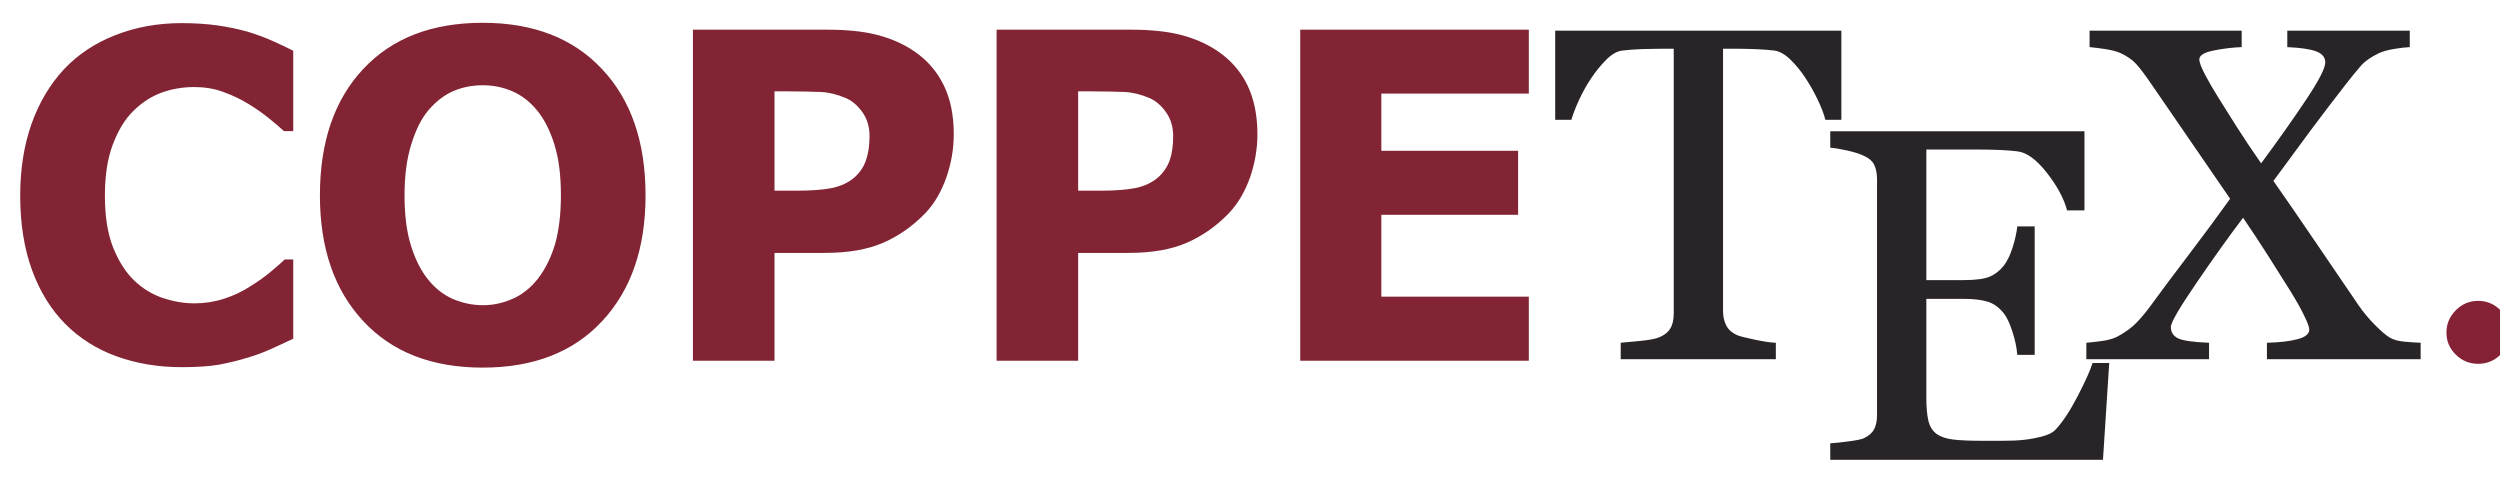
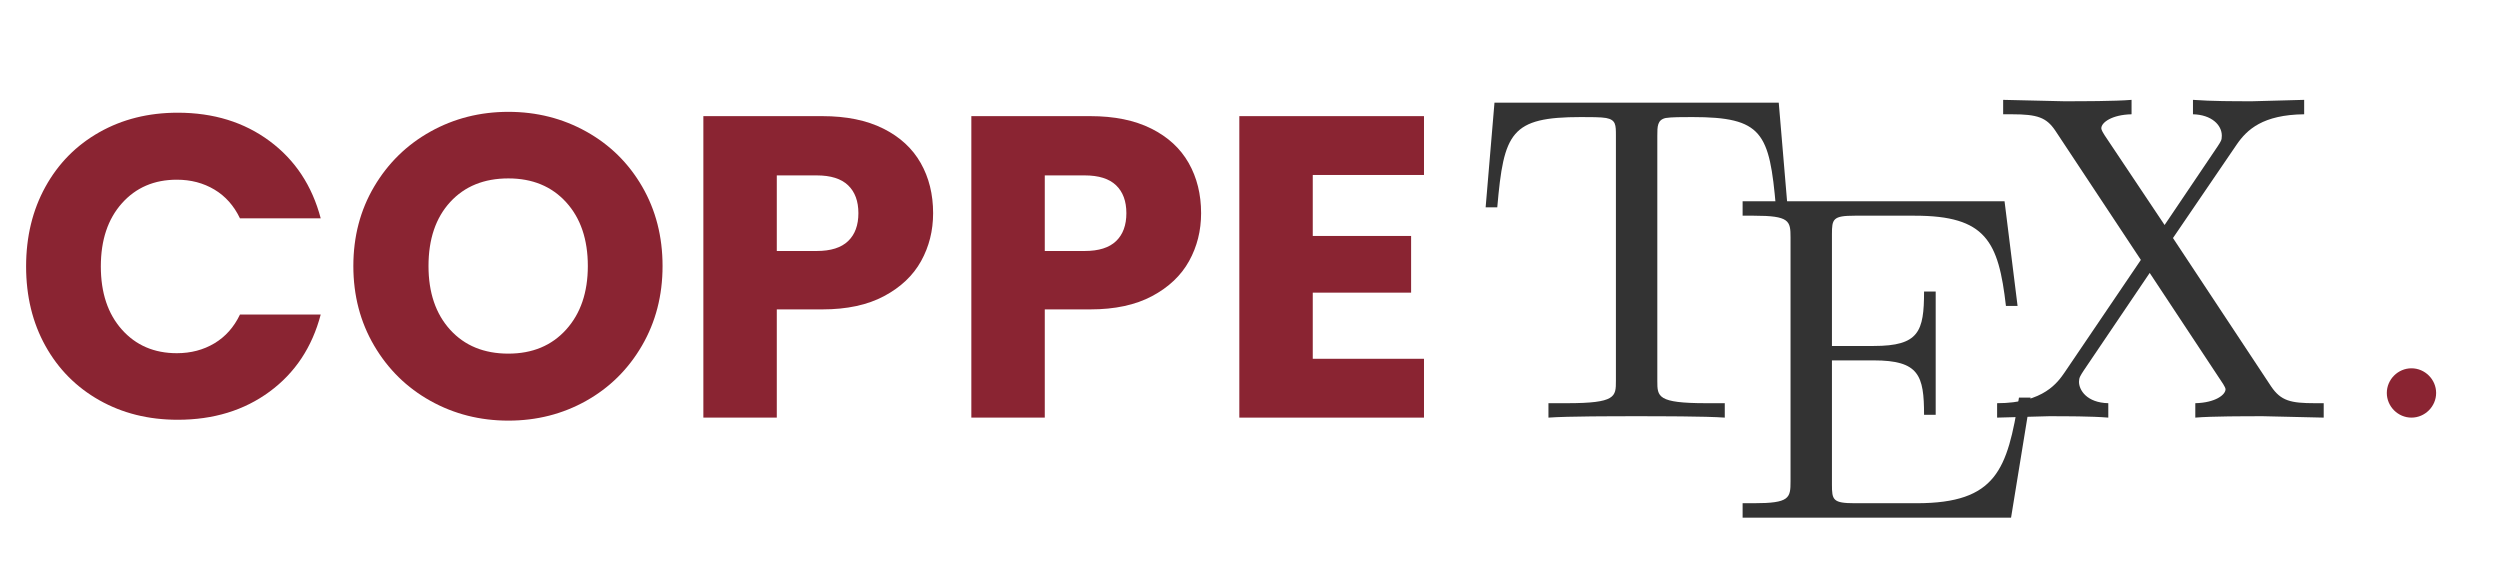
- <svg xmlns="http://www.w3.org/2000/svg" width="174" height="34" viewBox="68 25 174 34">
-   <path fill-rule="nonzero" fill="rgb(50.977%, 14.11%, 19.994%)" fill-opacity="1" d="M 80.629 50.555 C 78.996 50.555 77.484 50.297 76.102 49.797 C 74.719 49.297 73.531 48.539 72.539 47.543 C 71.543 46.535 70.773 45.289 70.227 43.793 C 69.68 42.289 69.406 40.562 69.406 38.605 C 69.406 36.781 69.668 35.125 70.188 33.641 C 70.711 32.16 71.469 30.875 72.461 29.812 C 73.418 28.797 74.602 28.004 76.02 27.449 C 77.434 26.891 78.969 26.609 80.645 26.609 C 81.57 26.609 82.406 26.668 83.152 26.77 C 83.891 26.879 84.586 27.023 85.207 27.199 C 85.867 27.398 86.469 27.617 87 27.863 C 87.543 28.098 88.008 28.328 88.41 28.535 L 88.41 34.125 L 87.762 34.125 C 87.492 33.875 87.145 33.578 86.723 33.238 C 86.305 32.898 85.832 32.562 85.293 32.234 C 84.758 31.906 84.168 31.625 83.539 31.398 C 82.906 31.164 82.234 31.059 81.512 31.059 C 80.723 31.059 79.961 31.188 79.242 31.449 C 78.52 31.711 77.855 32.148 77.246 32.758 C 76.664 33.34 76.199 34.125 75.84 35.09 C 75.477 36.062 75.301 37.234 75.301 38.625 C 75.301 40.07 75.492 41.273 75.879 42.242 C 76.273 43.215 76.766 43.977 77.352 44.535 C 77.949 45.105 78.625 45.504 79.355 45.75 C 80.098 45.992 80.824 46.113 81.543 46.113 C 82.234 46.113 82.914 46.012 83.59 45.793 C 84.266 45.578 84.887 45.281 85.453 44.906 C 85.945 44.605 86.391 44.289 86.805 43.945 C 87.215 43.605 87.551 43.312 87.82 43.059 L 88.41 43.059 L 88.41 48.574 C 87.863 48.832 87.336 49.078 86.836 49.301 C 86.332 49.531 85.805 49.723 85.246 49.891 C 84.539 50.105 83.859 50.266 83.23 50.383 C 82.602 50.492 81.73 50.555 80.629 50.555 Z M 112.93 38.594 C 112.93 42.266 111.93 45.18 109.918 47.34 C 107.91 49.508 105.137 50.586 101.594 50.586 C 98.059 50.586 95.285 49.508 93.273 47.34 C 91.266 45.18 90.266 42.266 90.266 38.594 C 90.266 34.891 91.266 31.957 93.273 29.809 C 95.285 27.656 98.059 26.586 101.594 26.586 C 105.113 26.586 107.887 27.656 109.902 29.809 C 111.926 31.957 112.93 34.891 112.93 38.594 Z M 105.414 44.43 C 105.961 43.727 106.371 42.891 106.645 41.945 C 106.91 40.984 107.039 39.867 107.039 38.578 C 107.039 37.195 106.891 36.02 106.582 35.047 C 106.281 34.078 105.875 33.289 105.391 32.695 C 104.883 32.078 104.305 31.629 103.648 31.348 C 102.996 31.066 102.305 30.934 101.609 30.934 C 100.887 30.934 100.211 31.062 99.578 31.328 C 98.938 31.598 98.359 32.047 97.828 32.66 C 97.332 33.242 96.934 34.039 96.621 35.059 C 96.305 36.066 96.156 37.246 96.156 38.594 C 96.156 39.961 96.301 41.133 96.605 42.102 C 96.902 43.059 97.301 43.844 97.797 44.457 C 98.285 45.066 98.859 45.52 99.523 45.809 C 100.184 46.09 100.875 46.242 101.609 46.242 C 102.332 46.242 103.027 46.09 103.688 45.793 C 104.348 45.5 104.918 45.047 105.414 44.43 Z M 134.383 34.336 C 134.383 35.367 134.207 36.375 133.863 37.359 C 133.516 38.344 133.035 39.176 132.387 39.852 C 131.516 40.75 130.535 41.434 129.457 41.902 C 128.371 42.367 127.035 42.602 125.434 42.602 L 121.906 42.602 L 121.906 50.105 L 116.227 50.105 L 116.227 27.066 L 125.562 27.066 C 126.965 27.066 128.141 27.188 129.102 27.441 C 130.062 27.695 130.91 28.074 131.648 28.582 C 132.535 29.188 133.207 29.965 133.676 30.914 C 134.145 31.867 134.383 33.008 134.383 34.336 Z M 128.52 34.473 C 128.52 33.828 128.352 33.266 128.02 32.801 C 127.676 32.324 127.289 32 126.848 31.816 C 126.254 31.566 125.684 31.426 125.121 31.402 C 124.562 31.383 123.812 31.359 122.879 31.359 L 121.906 31.359 L 121.906 38.27 L 123.527 38.27 C 124.488 38.27 125.285 38.207 125.914 38.086 C 126.531 37.953 127.059 37.707 127.48 37.34 C 127.848 37.004 128.117 36.613 128.273 36.152 C 128.434 35.699 128.52 35.137 128.52 34.473 Z M 155.516 34.336 C 155.516 35.367 155.34 36.375 155 37.359 C 154.648 38.344 154.16 39.176 153.52 39.852 C 152.648 40.75 151.668 41.434 150.59 41.902 C 149.512 42.367 148.164 42.602 146.566 42.602 L 143.039 42.602 L 143.039 50.105 L 137.363 50.105 L 137.363 27.066 L 146.695 27.066 C 148.098 27.066 149.273 27.188 150.234 27.441 C 151.195 27.695 152.043 28.074 152.781 28.582 C 153.668 29.188 154.348 29.965 154.812 30.914 C 155.277 31.867 155.516 33.008 155.516 34.336 Z M 149.652 34.473 C 149.652 33.828 149.484 33.266 149.148 32.801 C 148.809 32.324 148.422 32 147.984 31.816 C 147.391 31.566 146.816 31.426 146.258 31.402 C 145.695 31.383 144.945 31.359 144.008 31.359 L 143.039 31.359 L 143.039 38.27 L 144.656 38.27 C 145.621 38.27 146.418 38.207 147.043 38.086 C 147.664 37.953 148.191 37.707 148.613 37.34 C 148.98 37.004 149.246 36.613 149.414 36.152 C 149.574 35.699 149.652 35.137 149.652 34.473 Z M 174.406 50.105 L 158.496 50.105 L 158.496 27.066 L 174.406 27.066 L 174.406 31.516 L 164.141 31.516 L 164.141 35.496 L 173.66 35.496 L 173.66 39.949 L 164.141 39.949 L 164.141 45.648 L 174.406 45.648 Z M 174.406 50.105 " />
-   <path d="M196.158 33.339H195.046Q194.901 32.759 194.522 31.961Q194.144 31.164 193.676 30.455Q193.193 29.713 192.621 29.157Q192.049 28.602 191.517 28.521Q191.018 28.457 190.26 28.424Q189.503 28.392 188.858 28.392H187.924V46.681Q187.924 47.212 188.149 47.656Q188.375 48.099 188.939 48.34Q189.229 48.453 190.156 48.646Q191.082 48.84 191.598 48.856V50.0H180.802V48.856Q181.253 48.824 182.179 48.727Q183.106 48.63 183.46 48.485Q183.992 48.276 184.242 47.881Q184.492 47.486 184.492 46.826V28.392H183.557Q183.058 28.392 182.316 28.416Q181.575 28.44 180.898 28.521Q180.367 28.585 179.795 29.157Q179.223 29.729 178.739 30.455Q178.256 31.18 177.885 31.993Q177.515 32.807 177.37 33.339H176.242V27.135H196.158Z" fill="#282427" />
-   <path d="M214.802 50.265 214.367 57.0H195.386V55.856Q195.869 55.824 196.675 55.719Q197.48 55.614 197.722 55.501Q198.238 55.26 198.439 54.873Q198.641 54.486 198.641 53.89V37.455Q198.641 36.923 198.463 36.512Q198.286 36.101 197.722 35.843Q197.287 35.634 196.554 35.473Q195.821 35.312 195.386 35.279V34.135H213.078V39.646H211.87Q211.547 38.421 210.476 37.044Q209.404 35.666 208.438 35.537Q207.938 35.473 207.245 35.44Q206.552 35.408 205.666 35.408H202.073V44.496H204.651Q205.892 44.496 206.464 44.262Q207.036 44.029 207.471 43.481Q207.825 43.014 208.075 42.232Q208.325 41.451 208.405 40.758H209.614V49.701H208.405Q208.341 48.927 208.059 48.065Q207.777 47.203 207.471 46.816Q206.971 46.188 206.335 45.995Q205.698 45.801 204.651 45.801H202.073V52.666Q202.073 53.697 202.218 54.293Q202.363 54.889 202.782 55.195Q203.201 55.501 203.926 55.59Q204.651 55.679 205.988 55.679Q206.52 55.679 207.39 55.679Q208.26 55.679 208.856 55.614Q209.469 55.55 210.121 55.381Q210.774 55.211 211.048 54.921Q211.789 54.148 212.603 52.577Q213.417 51.006 213.642 50.265Z" fill="#282427" />
-   <path d="M236.477 50.0H225.778V48.856Q227.099 48.824 227.913 48.606Q228.727 48.389 228.727 47.938Q228.727 47.696 228.356 46.938Q227.985 46.181 227.405 45.247Q226.761 44.215 225.875 42.822Q224.988 41.428 224.118 40.155Q222.7 42.024 220.896 44.658Q219.091 47.293 219.091 47.76Q219.091 48.292 219.582 48.542Q220.074 48.792 221.75 48.856V50.0H213.209V48.856Q213.628 48.824 214.281 48.735Q214.934 48.646 215.353 48.437Q216.19 47.986 216.698 47.462Q217.206 46.938 217.721 46.229Q218.752 44.812 220.364 42.693Q221.975 40.574 223.216 38.833Q222.281 37.464 220.831 35.361Q219.381 33.258 217.737 30.857Q217.044 29.842 216.65 29.423Q216.255 29.004 215.594 28.698Q215.208 28.521 214.523 28.416Q213.838 28.312 213.435 28.279V27.135H224.021V28.279Q223.087 28.312 222.08 28.513Q221.073 28.714 221.073 29.133Q221.073 29.439 221.476 30.205Q221.878 30.97 222.426 31.84Q222.99 32.743 223.683 33.838Q224.376 34.934 225.375 36.368Q227.196 33.903 228.517 31.921Q229.838 29.939 229.838 29.343Q229.838 28.827 229.234 28.585Q228.63 28.344 227.196 28.279V27.135H235.72V28.279Q235.317 28.295 234.664 28.4Q234.012 28.505 233.577 28.698Q232.739 29.101 232.328 29.568Q231.917 30.036 231.224 30.922Q229.935 32.582 228.847 34.04Q227.76 35.498 226.229 37.593Q227.518 39.43 229.105 41.766Q230.692 44.103 232.143 46.229Q232.642 46.955 233.287 47.607Q233.931 48.26 234.334 48.501Q234.721 48.727 235.373 48.783Q236.026 48.84 236.477 48.856Z" fill="#282427" />
-   <path d="M242.687 48.147Q242.687 49.049 242.034 49.686Q241.382 50.322 240.479 50.322Q239.577 50.322 238.925 49.686Q238.272 49.049 238.272 48.147Q238.272 47.245 238.925 46.592Q239.577 45.939 240.479 45.939Q241.382 45.939 242.034 46.592Q242.687 47.245 242.687 48.147Z" fill="#842135" />
+ <svg xmlns="http://www.w3.org/2000/svg" viewBox="0 0 209.566 47" width="838" height="188" role="img">
+   <path d="M14.896 9.44Q19.396 9.44 22.6 11.816Q25.804 14.192 26.884 18.296H20.116Q19.36 16.712 17.974 15.884Q16.588 15.056 14.824 15.056Q11.98 15.056 10.216 17.036Q8.452 19.016 8.452 22.328Q8.452 25.64 10.216 27.62Q11.98 29.6 14.824 29.6Q16.588 29.6 17.974 28.772Q19.36 27.944 20.116 26.36H26.884Q25.804 30.464 22.6 32.822Q19.396 35.18 14.896 35.18Q11.224 35.18 8.326 33.542Q5.428 31.904 3.808 28.988Q2.188 26.072 2.188 22.328Q2.188 18.584 3.808 15.65Q5.428 12.716 8.326 11.078Q11.224 9.44 14.896 9.44Z" fill="#8A2432" />
+   <path d="M29.62 22.292Q29.62 18.584 31.366 15.632Q33.112 12.68 36.082 11.024Q39.052 9.368 42.616 9.368Q46.18 9.368 49.15 11.024Q52.12 12.68 53.83 15.632Q55.54 18.584 55.54 22.292Q55.54 26.0 53.812 28.97Q52.084 31.94 49.132 33.596Q46.18 35.252 42.616 35.252Q39.052 35.252 36.082 33.596Q33.112 31.94 31.366 28.97Q29.62 26.0 29.62 22.292ZM49.276 22.292Q49.276 18.944 47.458 16.946Q45.64 14.948 42.616 14.948Q39.556 14.948 37.738 16.928Q35.92 18.908 35.92 22.292Q35.92 25.64 37.738 27.638Q39.556 29.636 42.616 29.636Q45.64 29.636 47.458 27.62Q49.276 25.604 49.276 22.292Z" fill="#8A2432" />
+   <path d="M68.932 25.928H65.116V35.0H58.96V9.728H68.932Q71.956 9.728 74.044 10.772Q76.132 11.816 77.176 13.652Q78.22 15.488 78.22 17.864Q78.22 20.06 77.212 21.878Q76.204 23.696 74.116 24.812Q72.028 25.928 68.932 25.928ZM71.956 17.864Q71.956 16.352 71.092 15.524Q70.228 14.696 68.464 14.696H65.116V21.032H68.464Q70.228 21.032 71.092 20.204Q71.956 19.376 71.956 17.864Z" fill="#8A2432" />
+   <path d="M91.396 25.928H87.58V35.0H81.424V9.728H91.396Q94.42 9.728 96.508 10.772Q98.596 11.816 99.64 13.652Q100.684 15.488 100.684 17.864Q100.684 20.06 99.676 21.878Q98.668 23.696 96.58 24.812Q94.492 25.928 91.396 25.928ZM94.42 17.864Q94.42 16.352 93.556 15.524Q92.692 14.696 90.928 14.696H87.58V21.032H90.928Q92.692 21.032 93.556 20.204Q94.42 19.376 94.42 17.864Z" fill="#8A2432" />
+   <path d="M110.044 14.66V19.772H118.288V24.524H110.044V30.068H119.368V35.0H103.888V9.728H119.368V14.66Z" fill="#8A2432" />
+   <path d="M149.847 17.372 149.106 8.597H125.277L124.536 17.372H125.511C126.057 11.093 126.642 9.806 132.531 9.806C133.233 9.806 134.247 9.806 134.637 9.884C135.456 10.04 135.456 10.469 135.456 11.366V31.919C135.456 33.245 135.456 33.791 131.361 33.791H129.801V35.0C131.4 34.883 135.378 34.883 137.172 34.883C138.966 34.883 142.983 34.883 144.582 35.0V33.791H143.022C138.927 33.791 138.927 33.245 138.927 31.919V11.366C138.927 10.586 138.927 10.04 139.629 9.884C140.058 9.806 141.111 9.806 141.852 9.806C147.741 9.806 148.326 11.093 148.872 17.372Z" fill="#333333" />
+   <path d="M170.218 33.323H169.243C168.268 39.329 167.371 42.176 160.663 42.176H155.476C153.643 42.176 153.565 41.903 153.565 40.616V30.203H157.075C160.858 30.203 161.287 31.451 161.287 34.766H162.262V24.431H161.287C161.287 27.785 160.858 28.994 157.075 28.994H153.565V19.634C153.565 18.347 153.643 18.074 155.476 18.074H160.507C166.474 18.074 167.527 20.219 168.151 25.64H169.126L168.034 16.865H146.077V18.074H147.013C150.016 18.074 150.094 18.503 150.094 19.907V40.343C150.094 41.747 150.016 42.176 147.013 42.176H146.077V43.385H168.58Z" fill="#333333" />
+   <path d="M194.788 35.0V33.791H194.047C192.019 33.791 191.2 33.596 190.381 32.387L182.152 19.946L187.495 12.107C188.353 10.859 189.679 9.611 193.15 9.572V8.363L188.821 8.48C187.261 8.48 185.389 8.48 183.829 8.363V9.572C185.389 9.611 186.247 10.469 186.247 11.366C186.247 11.756 186.169 11.834 185.896 12.263L181.45 18.854L176.419 11.327C176.341 11.21 176.146 10.898 176.146 10.742C176.146 10.274 177.004 9.611 178.681 9.572V8.363C177.316 8.48 174.469 8.48 172.987 8.48L167.917 8.363V9.572H168.658C170.803 9.572 171.544 9.845 172.285 10.937L179.461 21.779L173.065 31.217C172.519 31.997 171.349 33.791 167.41 33.791V35.0L171.739 34.883C173.182 34.883 175.327 34.883 176.731 35.0V33.791C174.937 33.752 174.274 32.699 174.274 31.997C174.274 31.646 174.391 31.49 174.664 31.061L180.202 22.871L186.364 32.192C186.442 32.348 186.559 32.504 186.559 32.621C186.559 33.089 185.701 33.752 184.024 33.791V35.0C185.389 34.883 188.236 34.883 189.718 34.883Z" fill="#333333" />
+   <path d="M204.212 32.933C204.212 31.802 203.276 30.866 202.145 30.866C201.014 30.866 200.078 31.802 200.078 32.933C200.078 34.064 201.014 35.0 202.145 35.0C203.276 35.0 204.212 34.064 204.212 32.933Z" fill="#8A2432" />
</svg>
